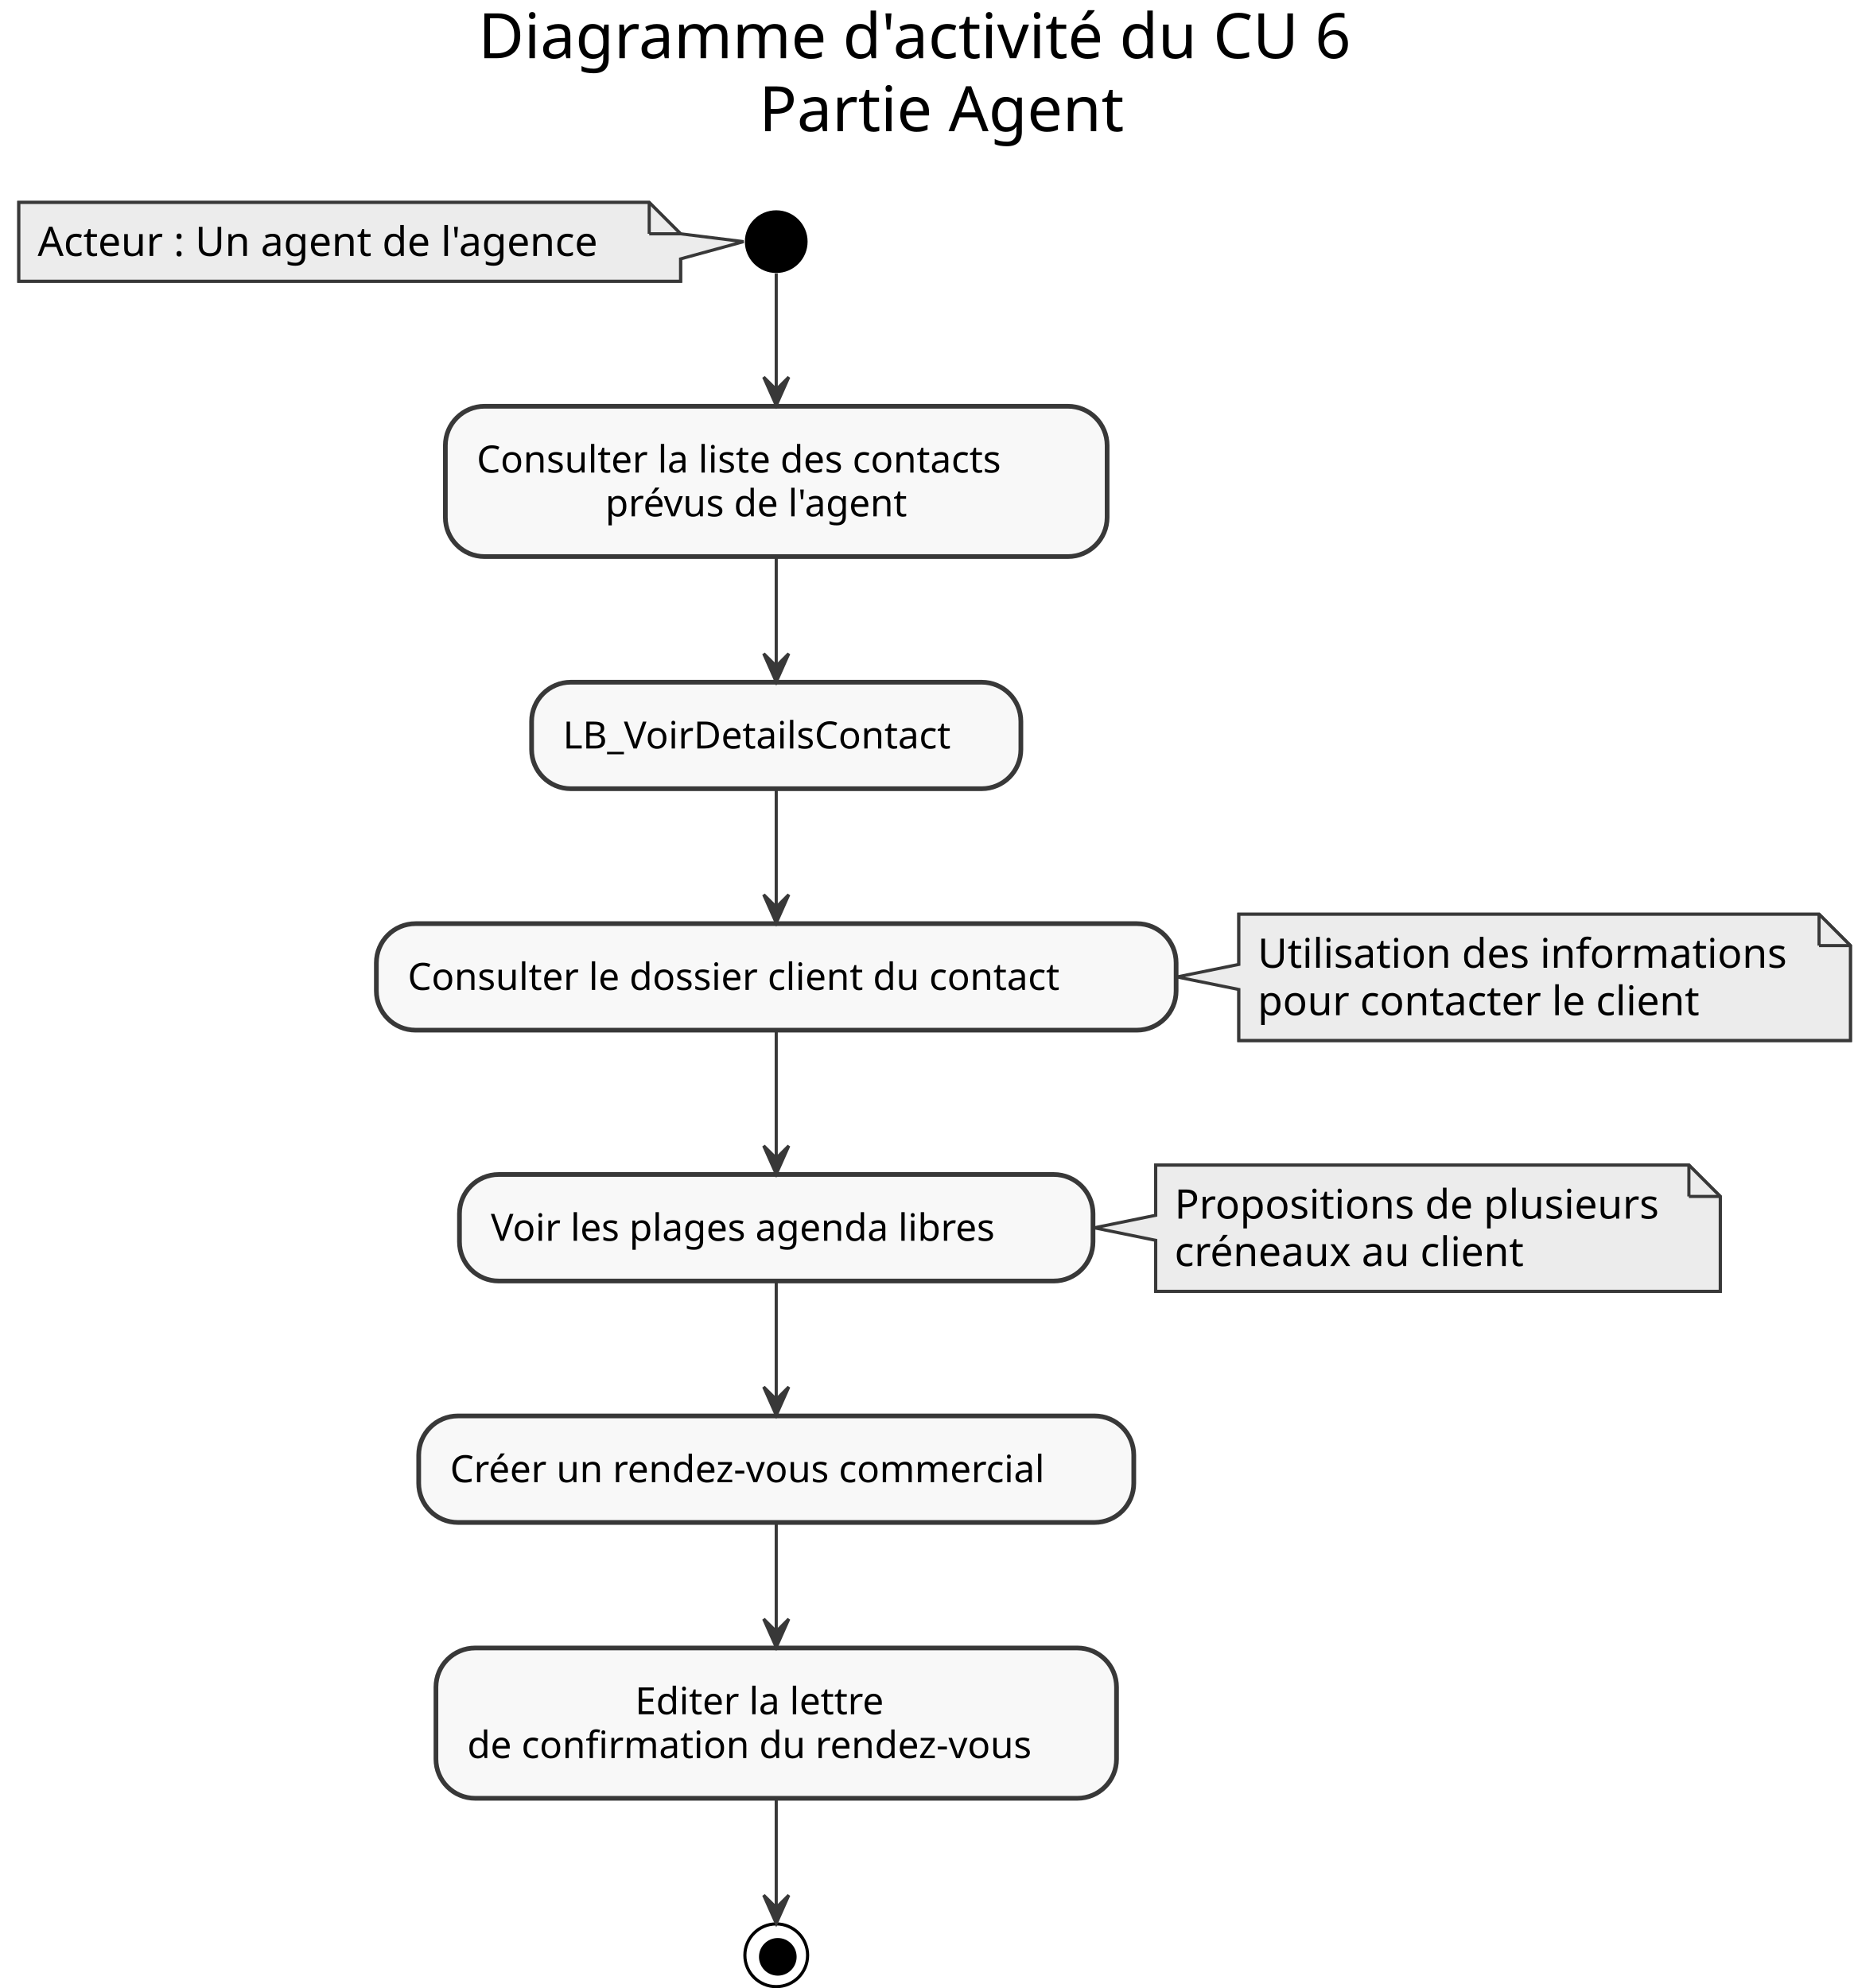
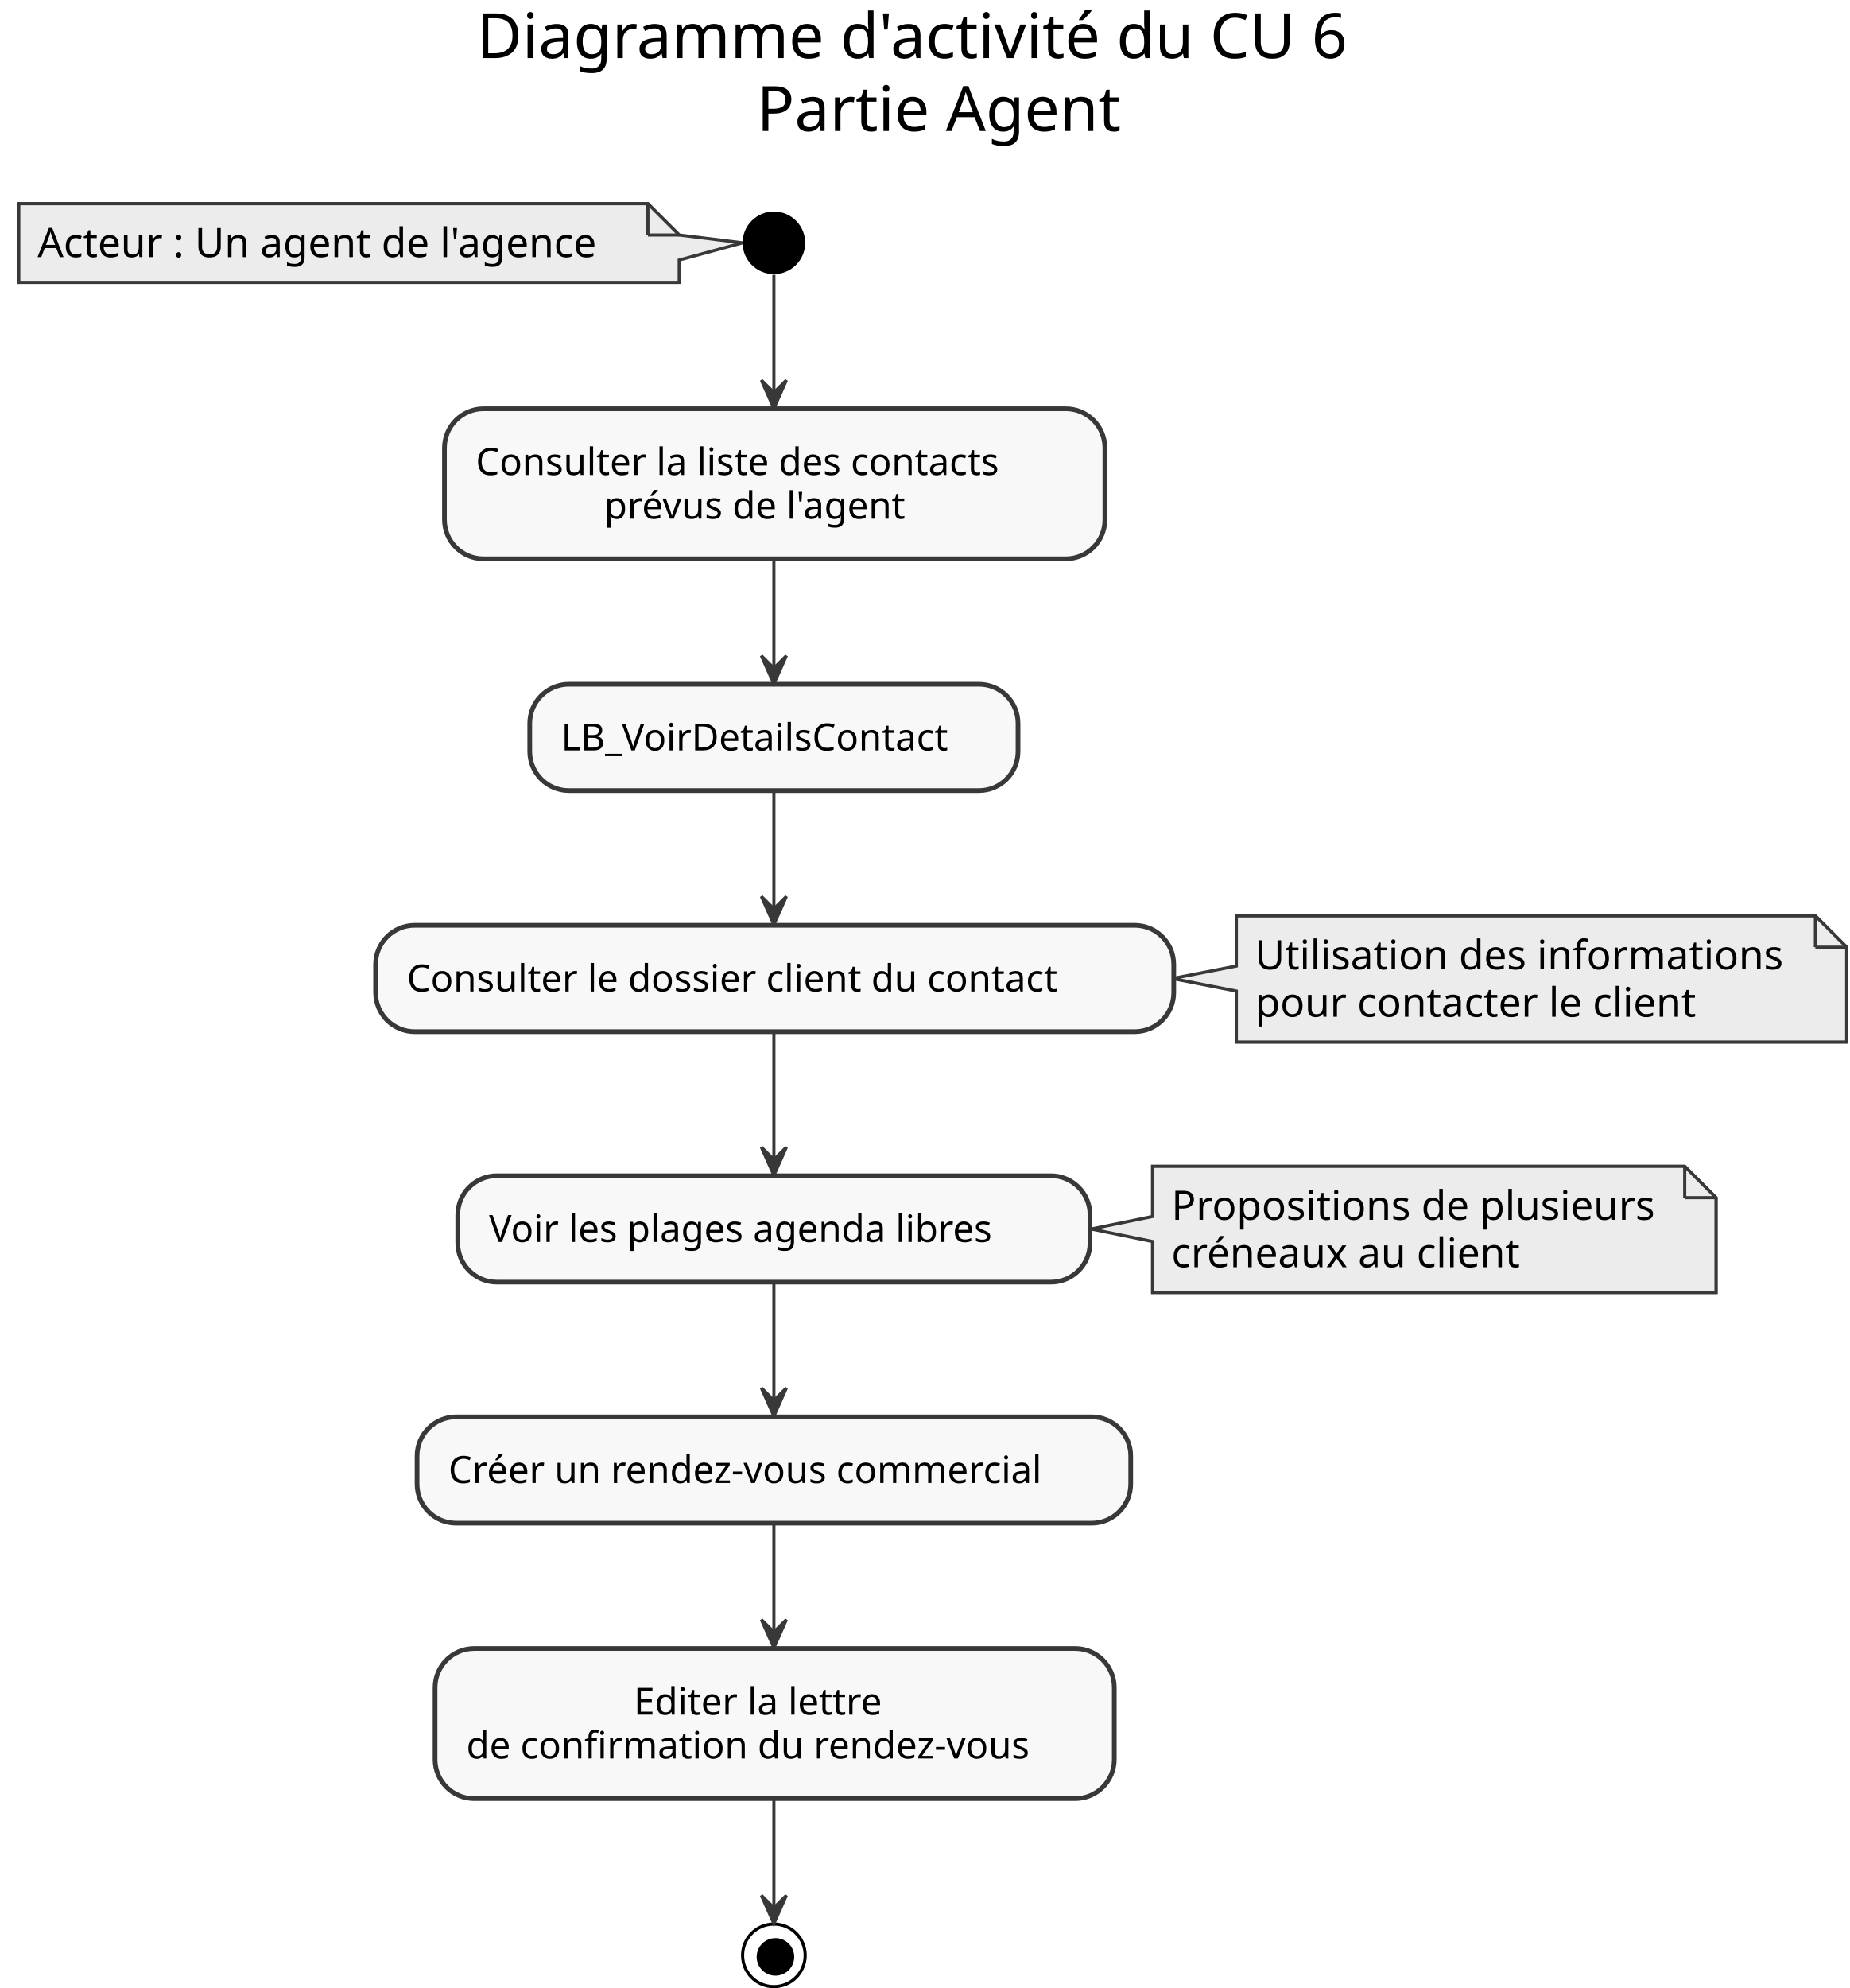
- <svg xmlns="http://www.w3.org/2000/svg" height="634px" style="width:591px;height:634px;" version="1.1" viewBox="0 0 591 634" width="591px">
+ <svg xmlns="http://www.w3.org/2000/svg" height="635px" style="width:591px;height:635px;" version="1.1" viewBox="0 0 591 635" width="591px">
  <defs />
  <g>
-     <text fill="#000000" font-family="sans-serif" font-size="20" lengthAdjust="spacingAndGlyphs" textLength="303" x="152.5" y="18.564">Diagramme d'activité du CU 6</text>
-     <text fill="#000000" font-family="sans-serif" font-size="20" lengthAdjust="spacingAndGlyphs" textLength="124" x="242" y="41.846">Partie Agent</text>
-     <line style="stroke: none; stroke-width: 1.0;" x1="152.5" x2="455.5" y1="51.562" y2="51.562" />
-     <polygon fill="#ECECEC" points="6,64.562,6,89.695,217,89.695,217,74.562,207,64.562,6,64.562" style="stroke: #383838; stroke-width: 1.0;" />
-     <polygon fill="#ECECEC" points="6,64.562,6,89.695,217,89.695,217,82.562,237.091,77.062,217,74.562,217,74.562,207,64.562,6,64.562" style="stroke: #383838; stroke-width: 1.0;" />
-     <line style="stroke: #383838; stroke-width: 1.0;" x1="207" x2="207" y1="64.562" y2="74.562" />
-     <line style="stroke: #383838; stroke-width: 1.0;" x1="217" x2="207" y1="74.562" y2="74.562" />
-     <text fill="#000000" font-family="sans-serif" font-size="13" lengthAdjust="spacingAndGlyphs" textLength="190" x="12" y="81.629">Acteur : Un agent de l'agence</text>
-     <ellipse cx="247.5" cy="77.062" fill="#000000" rx="10" ry="10" style="stroke: none; stroke-width: 1.0;" />
-     <rect fill="#F8F8F8" height="47.938" rx="12.5" ry="12.5" style="stroke: #383838; stroke-width: 1.5;" width="211" x="142" y="129.562" />
-     <text fill="#000000" font-family="sans-serif" font-size="12" lengthAdjust="spacingAndGlyphs" textLength="191" x="152" y="150.701">Consulter la liste des contacts</text>
-     <text fill="#000000" font-family="sans-serif" font-size="12" lengthAdjust="spacingAndGlyphs" textLength="109" x="193" y="164.67">prévus de l'agent</text>
-     <rect fill="#F8F8F8" height="33.969" rx="12.5" ry="12.5" style="stroke: #383838; stroke-width: 1.5;" width="156" x="169.5" y="217.562" />
-     <text fill="#000000" font-family="sans-serif" font-size="12" lengthAdjust="spacingAndGlyphs" textLength="136" x="179.5" y="238.701">LB_VoirDetailsContact</text>
-     <rect fill="#F8F8F8" height="33.969" rx="12.5" ry="12.5" style="stroke: #383838; stroke-width: 1.5;" width="255" x="120" y="294.562" />
-     <text fill="#000000" font-family="sans-serif" font-size="12" lengthAdjust="spacingAndGlyphs" textLength="235" x="130" y="315.701">Consulter le dossier client du contact</text>
-     <polygon fill="#ECECEC" points="395,291.562,395,331.828,590,331.828,590,301.562,580,291.562,395,291.562" style="stroke: #383838; stroke-width: 1.0;" />
-     <polygon fill="#ECECEC" points="395,291.562,395,307.562,375.264,311.562,395,315.562,395,331.828,590,331.828,590,301.562,580,291.562,395,291.562" style="stroke: #383838; stroke-width: 1.0;" />
-     <line style="stroke: #383838; stroke-width: 1.0;" x1="580" x2="580" y1="291.562" y2="301.562" />
-     <line style="stroke: #383838; stroke-width: 1.0;" x1="590" x2="580" y1="301.562" y2="301.562" />
-     <text fill="#000000" font-family="sans-serif" font-size="13" lengthAdjust="spacingAndGlyphs" textLength="174" x="401" y="308.629">Utilisation des informations</text>
-     <text fill="#000000" font-family="sans-serif" font-size="13" lengthAdjust="spacingAndGlyphs" textLength="147" x="401" y="323.762">pour contacter le client</text>
-     <rect fill="#F8F8F8" height="33.969" rx="12.5" ry="12.5" style="stroke: #383838; stroke-width: 1.5;" width="202" x="146.5" y="374.562" />
-     <text fill="#000000" font-family="sans-serif" font-size="12" lengthAdjust="spacingAndGlyphs" textLength="182" x="156.5" y="395.701">Voir les plages agenda libres</text>
-     <polygon fill="#ECECEC" points="368.5,371.562,368.5,411.828,548.5,411.828,548.5,381.562,538.5,371.562,368.5,371.562" style="stroke: #383838; stroke-width: 1.0;" />
-     <polygon fill="#ECECEC" points="368.5,371.562,368.5,387.562,348.879,391.562,368.5,395.562,368.5,411.828,548.5,411.828,548.5,381.562,538.5,371.562,368.5,371.562" style="stroke: #383838; stroke-width: 1.0;" />
-     <line style="stroke: #383838; stroke-width: 1.0;" x1="538.5" x2="538.5" y1="371.562" y2="381.562" />
-     <line style="stroke: #383838; stroke-width: 1.0;" x1="548.5" x2="538.5" y1="381.562" y2="381.562" />
-     <text fill="#000000" font-family="sans-serif" font-size="13" lengthAdjust="spacingAndGlyphs" textLength="159" x="374.5" y="388.629">Propositions de plusieurs</text>
-     <text fill="#000000" font-family="sans-serif" font-size="13" lengthAdjust="spacingAndGlyphs" textLength="117" x="374.5" y="403.762">créneaux au client</text>
-     <rect fill="#F8F8F8" height="33.969" rx="12.5" ry="12.5" style="stroke: #383838; stroke-width: 1.5;" width="228" x="133.5" y="451.562" />
-     <text fill="#000000" font-family="sans-serif" font-size="12" lengthAdjust="spacingAndGlyphs" textLength="208" x="143.5" y="472.701">Créer un rendez-vous commercial</text>
-     <rect fill="#F8F8F8" height="47.938" rx="12.5" ry="12.5" style="stroke: #383838; stroke-width: 1.5;" width="217" x="139" y="525.562" />
-     <text fill="#000000" font-family="sans-serif" font-size="12" lengthAdjust="spacingAndGlyphs" textLength="90" x="202.5" y="546.701">Editer la lettre</text>
-     <text fill="#000000" font-family="sans-serif" font-size="12" lengthAdjust="spacingAndGlyphs" textLength="197" x="149" y="560.67">de confirmation du rendez-vous</text>
-     <ellipse cx="247.5" cy="623.562" fill="none" rx="10" ry="10" style="stroke: #000000; stroke-width: 1.0;" />
-     <ellipse cx="248" cy="624.062" fill="#000000" rx="6" ry="6" style="stroke: none; stroke-width: 1.0;" />
-     <path d="M247.5,87.198 C247.5,96.391 247.5,111.044 247.5,124.15 " fill="none" style="stroke: #383838; stroke-width: 1.0;" />
-     <polygon fill="#383838" points="247.5,129.272,251.5,120.272,247.5,124.272,243.5,120.272,247.5,129.272" style="stroke: #383838; stroke-width: 1.0;" />
-     <path d="M247.5,177.838 C247.5,188.79 247.5,201.756 247.5,212.423 " fill="none" style="stroke: #383838; stroke-width: 1.0;" />
-     <polygon fill="#383838" points="247.5,217.457,251.5,208.457,247.5,212.457,243.5,208.457,247.5,217.457" style="stroke: #383838; stroke-width: 1.0;" />
-     <path d="M247.5,251.837 C247.5,262.745 247.5,277.228 247.5,289.082 " fill="none" style="stroke: #383838; stroke-width: 1.0;" />
-     <polygon fill="#383838" points="247.5,294.32,251.5,285.32,247.5,289.32,243.5,285.32,247.5,294.32" style="stroke: #383838; stroke-width: 1.0;" />
-     <path d="M247.5,328.724 C247.5,340.438 247.5,356.394 247.5,369.166 " fill="none" style="stroke: #383838; stroke-width: 1.0;" />
-     <polygon fill="#383838" points="247.5,374.421,251.5,365.421,247.5,369.421,243.5,365.421,247.5,374.421" style="stroke: #383838; stroke-width: 1.0;" />
-     <path d="M247.5,408.837 C247.5,419.745 247.5,434.228 247.5,446.082 " fill="none" style="stroke: #383838; stroke-width: 1.0;" />
-     <polygon fill="#383838" points="247.5,451.32,251.5,442.32,247.5,446.32,243.5,442.32,247.5,451.32" style="stroke: #383838; stroke-width: 1.0;" />
-     <path d="M247.5,485.932 C247.5,495.808 247.5,508.663 247.5,520.155 " fill="none" style="stroke: #383838; stroke-width: 1.0;" />
-     <polygon fill="#383838" points="247.5,525.323,251.5,516.323,247.5,520.323,243.5,516.323,247.5,525.323" style="stroke: #383838; stroke-width: 1.0;" />
-     <path d="M247.5,573.74 C247.5,585.117 247.5,598.459 247.5,608.318 " fill="none" style="stroke: #383838; stroke-width: 1.0;" />
-     <polygon fill="#383838" points="247.5,613.403,251.5,604.403,247.5,608.403,243.5,604.403,247.5,613.403" style="stroke: #383838; stroke-width: 1.0;" />
+     <text fill="#000000" font-family="sans-serif" font-size="20" lengthAdjust="spacingAndGlyphs" textLength="303" x="152.25" y="18.564">Diagramme d'activité du CU 6</text>
+     <text fill="#000000" font-family="sans-serif" font-size="20" lengthAdjust="spacingAndGlyphs" textLength="124" x="241.75" y="41.846">Partie Agent</text>
+     <line style="stroke: none; stroke-width: 1.0;" x1="152.25" x2="455.25" y1="51.562" y2="51.562" />
+     <polygon fill="#ECECEC" points="6,65.062,6,90.195,217,90.195,217,75.062,207,65.062,6,65.062" style="stroke: #383838; stroke-width: 1.0;" />
+     <polygon fill="#ECECEC" points="6,65.062,6,90.195,217,90.195,217,83.062,237.227,77.562,217,75.062,217,75.062,207,65.062,6,65.062" style="stroke: #383838; stroke-width: 1.0;" />
+     <line style="stroke: #383838; stroke-width: 1.0;" x1="207" x2="207" y1="65.062" y2="75.062" />
+     <line style="stroke: #383838; stroke-width: 1.0;" x1="217" x2="207" y1="75.062" y2="75.062" />
+     <text fill="#000000" font-family="sans-serif" font-size="13" lengthAdjust="spacingAndGlyphs" textLength="190" x="12" y="82.129">Acteur : Un agent de l'agence</text>
+     <ellipse cx="247.25" cy="77.562" fill="#000000" rx="10" ry="10" style="stroke: none; stroke-width: 1.0;" />
+     <rect fill="#F8F8F8" height="47.938" rx="12.5" ry="12.5" style="stroke: #383838; stroke-width: 1.5;" width="211" x="142" y="130.562" />
+     <text fill="#000000" font-family="sans-serif" font-size="12" lengthAdjust="spacingAndGlyphs" textLength="191" x="152" y="151.701">Consulter la liste des contacts</text>
+     <text fill="#000000" font-family="sans-serif" font-size="12" lengthAdjust="spacingAndGlyphs" textLength="109" x="193" y="165.67">prévus de l'agent</text>
+     <rect fill="#F8F8F8" height="33.969" rx="12.5" ry="12.5" style="stroke: #383838; stroke-width: 1.5;" width="156" x="169.25" y="218.562" />
+     <text fill="#000000" font-family="sans-serif" font-size="12" lengthAdjust="spacingAndGlyphs" textLength="136" x="179.25" y="239.701">LB_VoirDetailsContact</text>
+     <rect fill="#F8F8F8" height="33.969" rx="12.5" ry="12.5" style="stroke: #383838; stroke-width: 1.5;" width="255" x="120" y="295.562" />
+     <text fill="#000000" font-family="sans-serif" font-size="12" lengthAdjust="spacingAndGlyphs" textLength="235" x="130" y="316.701">Consulter le dossier client du contact</text>
+     <polygon fill="#ECECEC" points="395,292.562,395,332.828,590,332.828,590,302.562,580,292.562,395,292.562" style="stroke: #383838; stroke-width: 1.0;" />
+     <polygon fill="#ECECEC" points="395,292.562,395,308.562,374.535,312.562,395,316.562,395,332.828,590,332.828,590,302.562,580,292.562,395,292.562" style="stroke: #383838; stroke-width: 1.0;" />
+     <line style="stroke: #383838; stroke-width: 1.0;" x1="580" x2="580" y1="292.562" y2="302.562" />
+     <line style="stroke: #383838; stroke-width: 1.0;" x1="590" x2="580" y1="302.562" y2="302.562" />
+     <text fill="#000000" font-family="sans-serif" font-size="13" lengthAdjust="spacingAndGlyphs" textLength="174" x="401" y="309.629">Utilisation des informations</text>
+     <text fill="#000000" font-family="sans-serif" font-size="13" lengthAdjust="spacingAndGlyphs" textLength="147" x="401" y="324.762">pour contacter le client</text>
+     <rect fill="#F8F8F8" height="33.969" rx="12.5" ry="12.5" style="stroke: #383838; stroke-width: 1.5;" width="202" x="146.25" y="375.562" />
+     <text fill="#000000" font-family="sans-serif" font-size="12" lengthAdjust="spacingAndGlyphs" textLength="182" x="156.25" y="396.701">Voir les plages agenda libres</text>
+     <polygon fill="#ECECEC" points="368.25,372.562,368.25,412.828,548.25,412.828,548.25,382.562,538.25,372.562,368.25,372.562" style="stroke: #383838; stroke-width: 1.0;" />
+     <polygon fill="#ECECEC" points="368.25,372.562,368.25,388.562,348.629,392.562,368.25,396.562,368.25,412.828,548.25,412.828,548.25,382.562,538.25,372.562,368.25,372.562" style="stroke: #383838; stroke-width: 1.0;" />
+     <line style="stroke: #383838; stroke-width: 1.0;" x1="538.25" x2="538.25" y1="372.562" y2="382.562" />
+     <line style="stroke: #383838; stroke-width: 1.0;" x1="548.25" x2="538.25" y1="382.562" y2="382.562" />
+     <text fill="#000000" font-family="sans-serif" font-size="13" lengthAdjust="spacingAndGlyphs" textLength="159" x="374.25" y="389.629">Propositions de plusieurs</text>
+     <text fill="#000000" font-family="sans-serif" font-size="13" lengthAdjust="spacingAndGlyphs" textLength="117" x="374.25" y="404.762">créneaux au client</text>
+     <rect fill="#F8F8F8" height="33.969" rx="12.5" ry="12.5" style="stroke: #383838; stroke-width: 1.5;" width="228" x="133.25" y="452.562" />
+     <text fill="#000000" font-family="sans-serif" font-size="12" lengthAdjust="spacingAndGlyphs" textLength="208" x="143.25" y="473.701">Créer un rendez-vous commercial</text>
+     <rect fill="#F8F8F8" height="47.938" rx="12.5" ry="12.5" style="stroke: #383838; stroke-width: 1.5;" width="217" x="139" y="526.562" />
+     <text fill="#000000" font-family="sans-serif" font-size="12" lengthAdjust="spacingAndGlyphs" textLength="90" x="202.5" y="547.701">Editer la lettre</text>
+     <text fill="#000000" font-family="sans-serif" font-size="12" lengthAdjust="spacingAndGlyphs" textLength="197" x="149" y="561.67">de confirmation du rendez-vous</text>
+     <ellipse cx="247.25" cy="624.562" fill="none" rx="10" ry="10" style="stroke: #000000; stroke-width: 1.0;" />
+     <ellipse cx="247.75" cy="625.062" fill="#000000" rx="6" ry="6" style="stroke: none; stroke-width: 1.0;" />
+     <path d="M247.25,87.758 C247.25,97.082 247.25,111.987 247.25,125.254 " fill="none" style="stroke: #383838; stroke-width: 1.0;" />
+     <polygon fill="#383838" points="247.25,130.435,251.25,121.436,247.25,125.436,243.25,121.436,247.25,130.435" style="stroke: #383838; stroke-width: 1.0;" />
+     <path d="M247.25,178.838 C247.25,189.79 247.25,202.756 247.25,213.423 " fill="none" style="stroke: #383838; stroke-width: 1.0;" />
+     <polygon fill="#383838" points="247.25,218.457,251.25,209.457,247.25,213.457,243.25,209.457,247.25,218.457" style="stroke: #383838; stroke-width: 1.0;" />
+     <path d="M247.25,252.837 C247.25,263.745 247.25,278.228 247.25,290.082 " fill="none" style="stroke: #383838; stroke-width: 1.0;" />
+     <polygon fill="#383838" points="247.25,295.32,251.25,286.32,247.25,290.32,243.25,286.32,247.25,295.32" style="stroke: #383838; stroke-width: 1.0;" />
+     <path d="M247.25,329.724 C247.25,341.438 247.25,357.394 247.25,370.166 " fill="none" style="stroke: #383838; stroke-width: 1.0;" />
+     <polygon fill="#383838" points="247.25,375.421,251.25,366.421,247.25,370.421,243.25,366.421,247.25,375.421" style="stroke: #383838; stroke-width: 1.0;" />
+     <path d="M247.25,409.837 C247.25,420.745 247.25,435.228 247.25,447.082 " fill="none" style="stroke: #383838; stroke-width: 1.0;" />
+     <polygon fill="#383838" points="247.25,452.32,251.25,443.32,247.25,447.32,243.25,443.32,247.25,452.32" style="stroke: #383838; stroke-width: 1.0;" />
+     <path d="M247.25,486.932 C247.25,496.808 247.25,509.663 247.25,521.155 " fill="none" style="stroke: #383838; stroke-width: 1.0;" />
+     <polygon fill="#383838" points="247.25,526.323,251.25,517.323,247.25,521.323,243.25,517.323,247.25,526.323" style="stroke: #383838; stroke-width: 1.0;" />
+     <path d="M247.25,574.74 C247.25,586.117 247.25,599.459 247.25,609.318 " fill="none" style="stroke: #383838; stroke-width: 1.0;" />
+     <polygon fill="#383838" points="247.25,614.403,251.25,605.403,247.25,609.403,243.25,605.403,247.25,614.403" style="stroke: #383838; stroke-width: 1.0;" />
  </g>
</svg>
